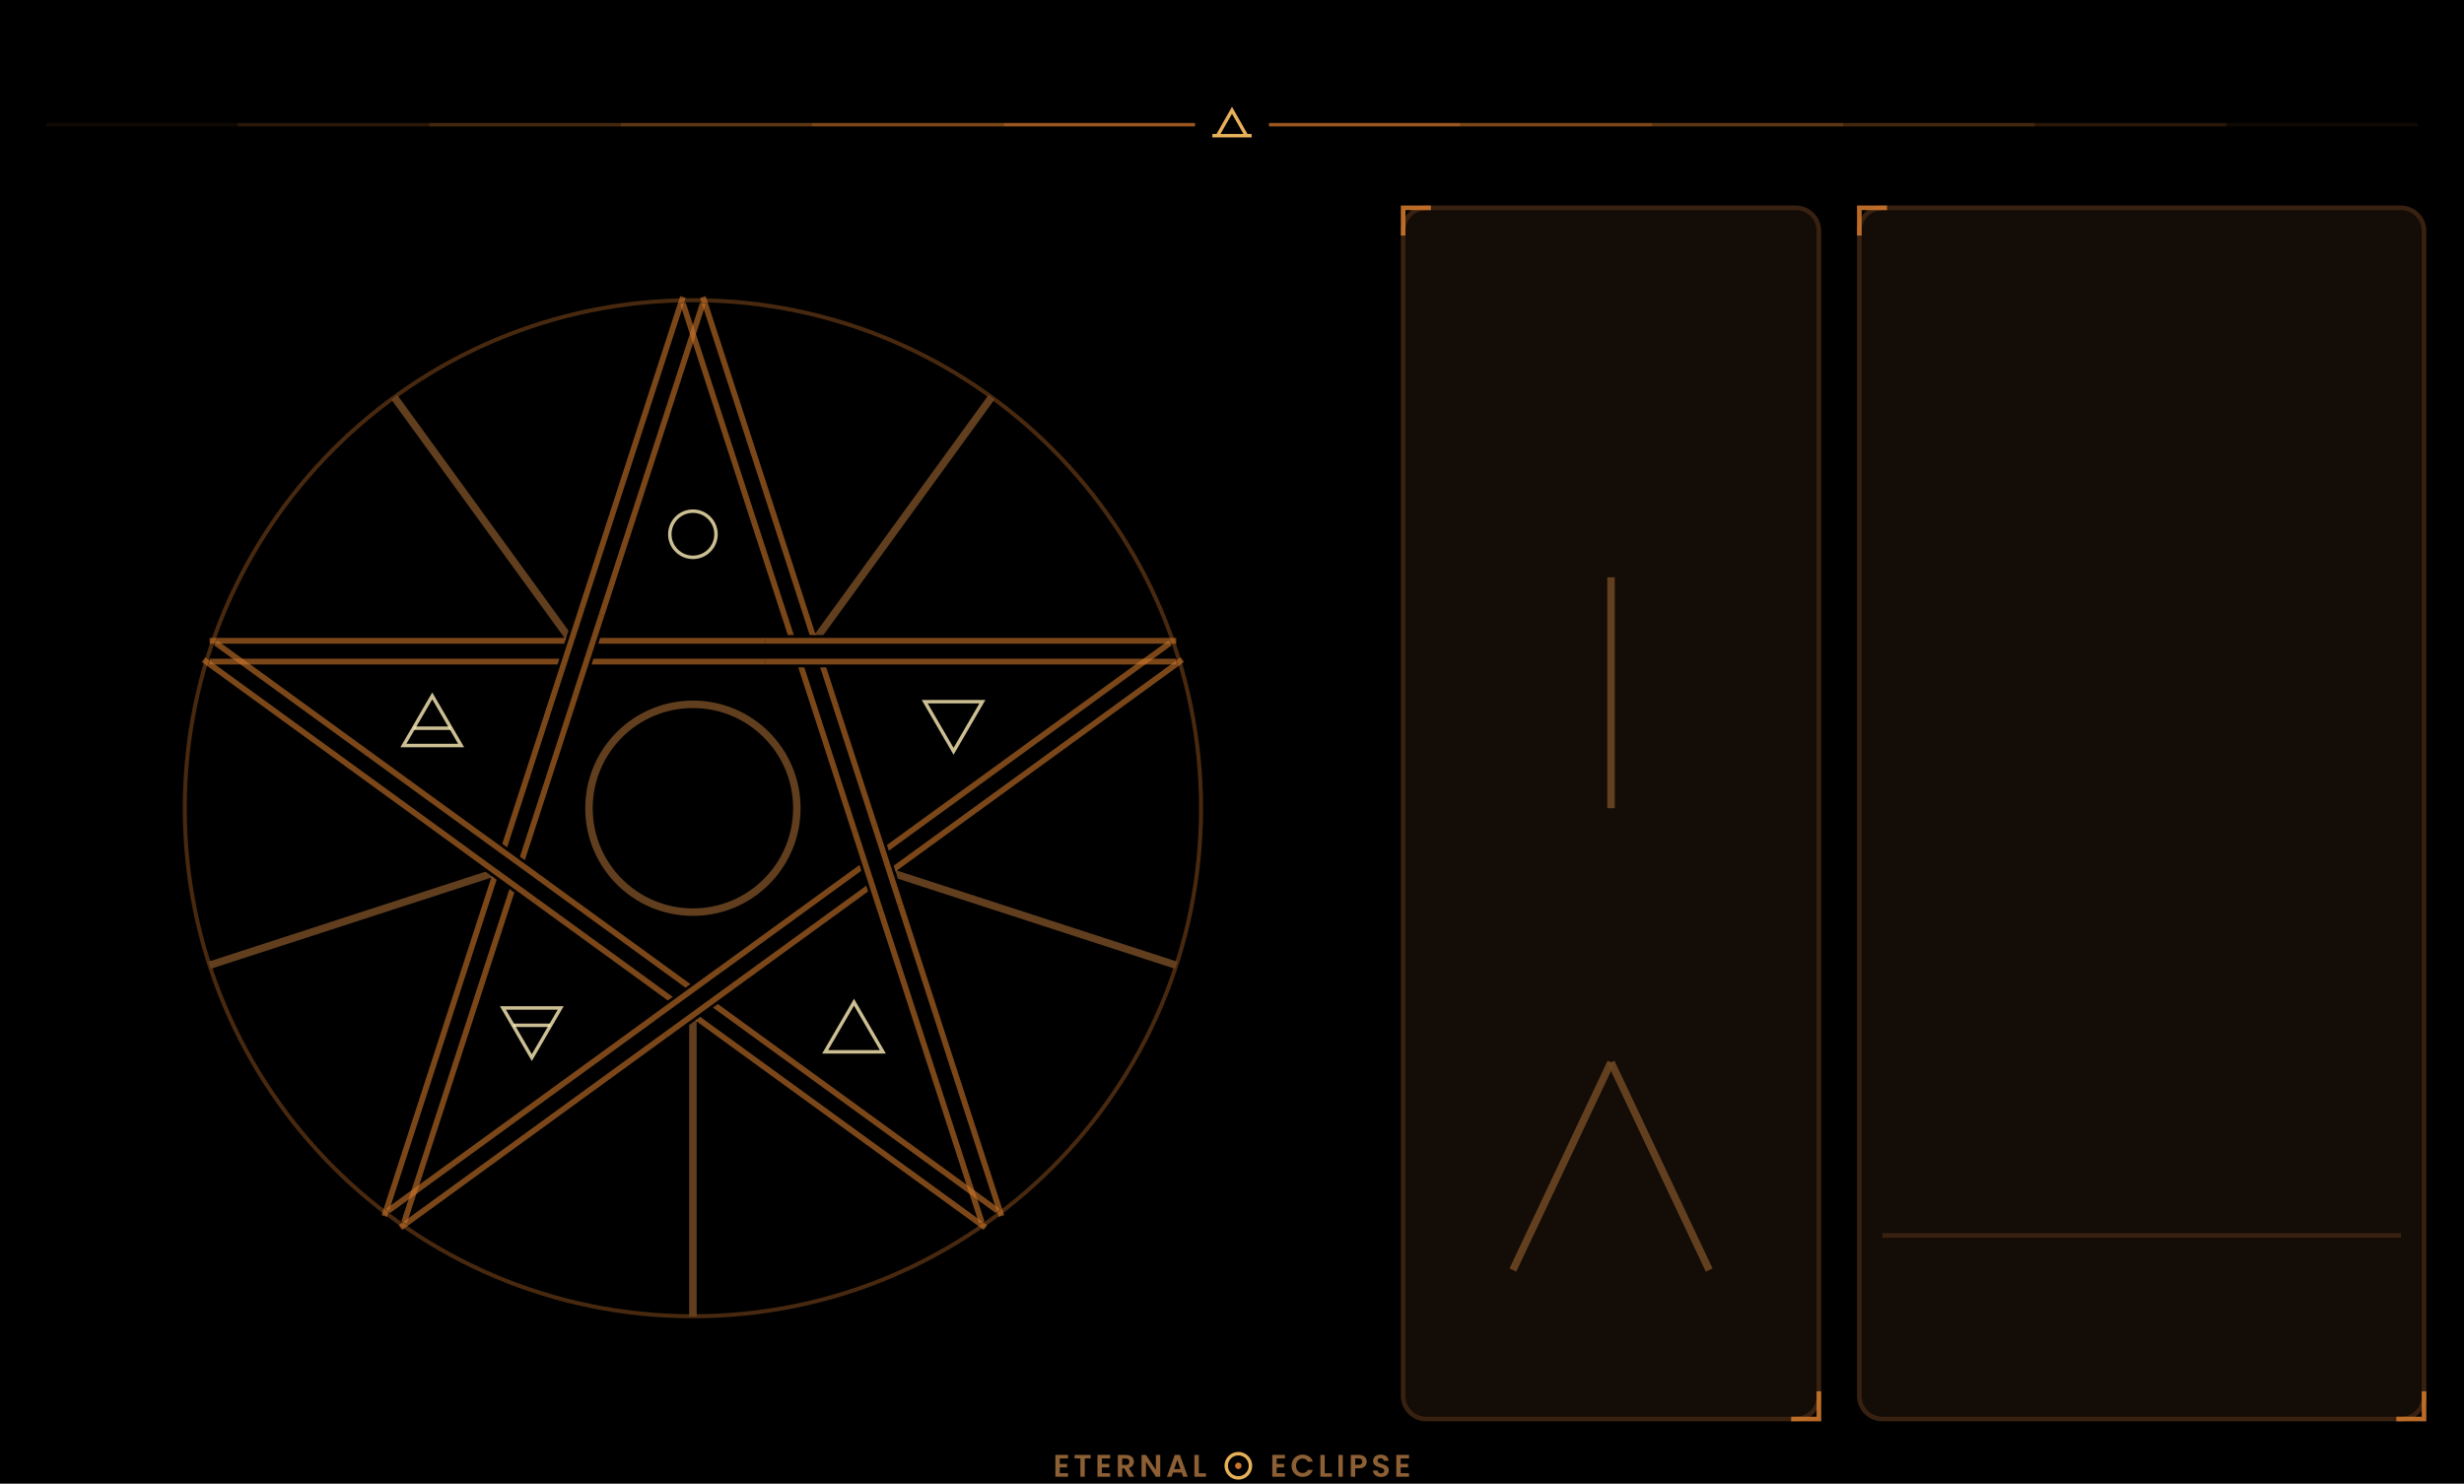
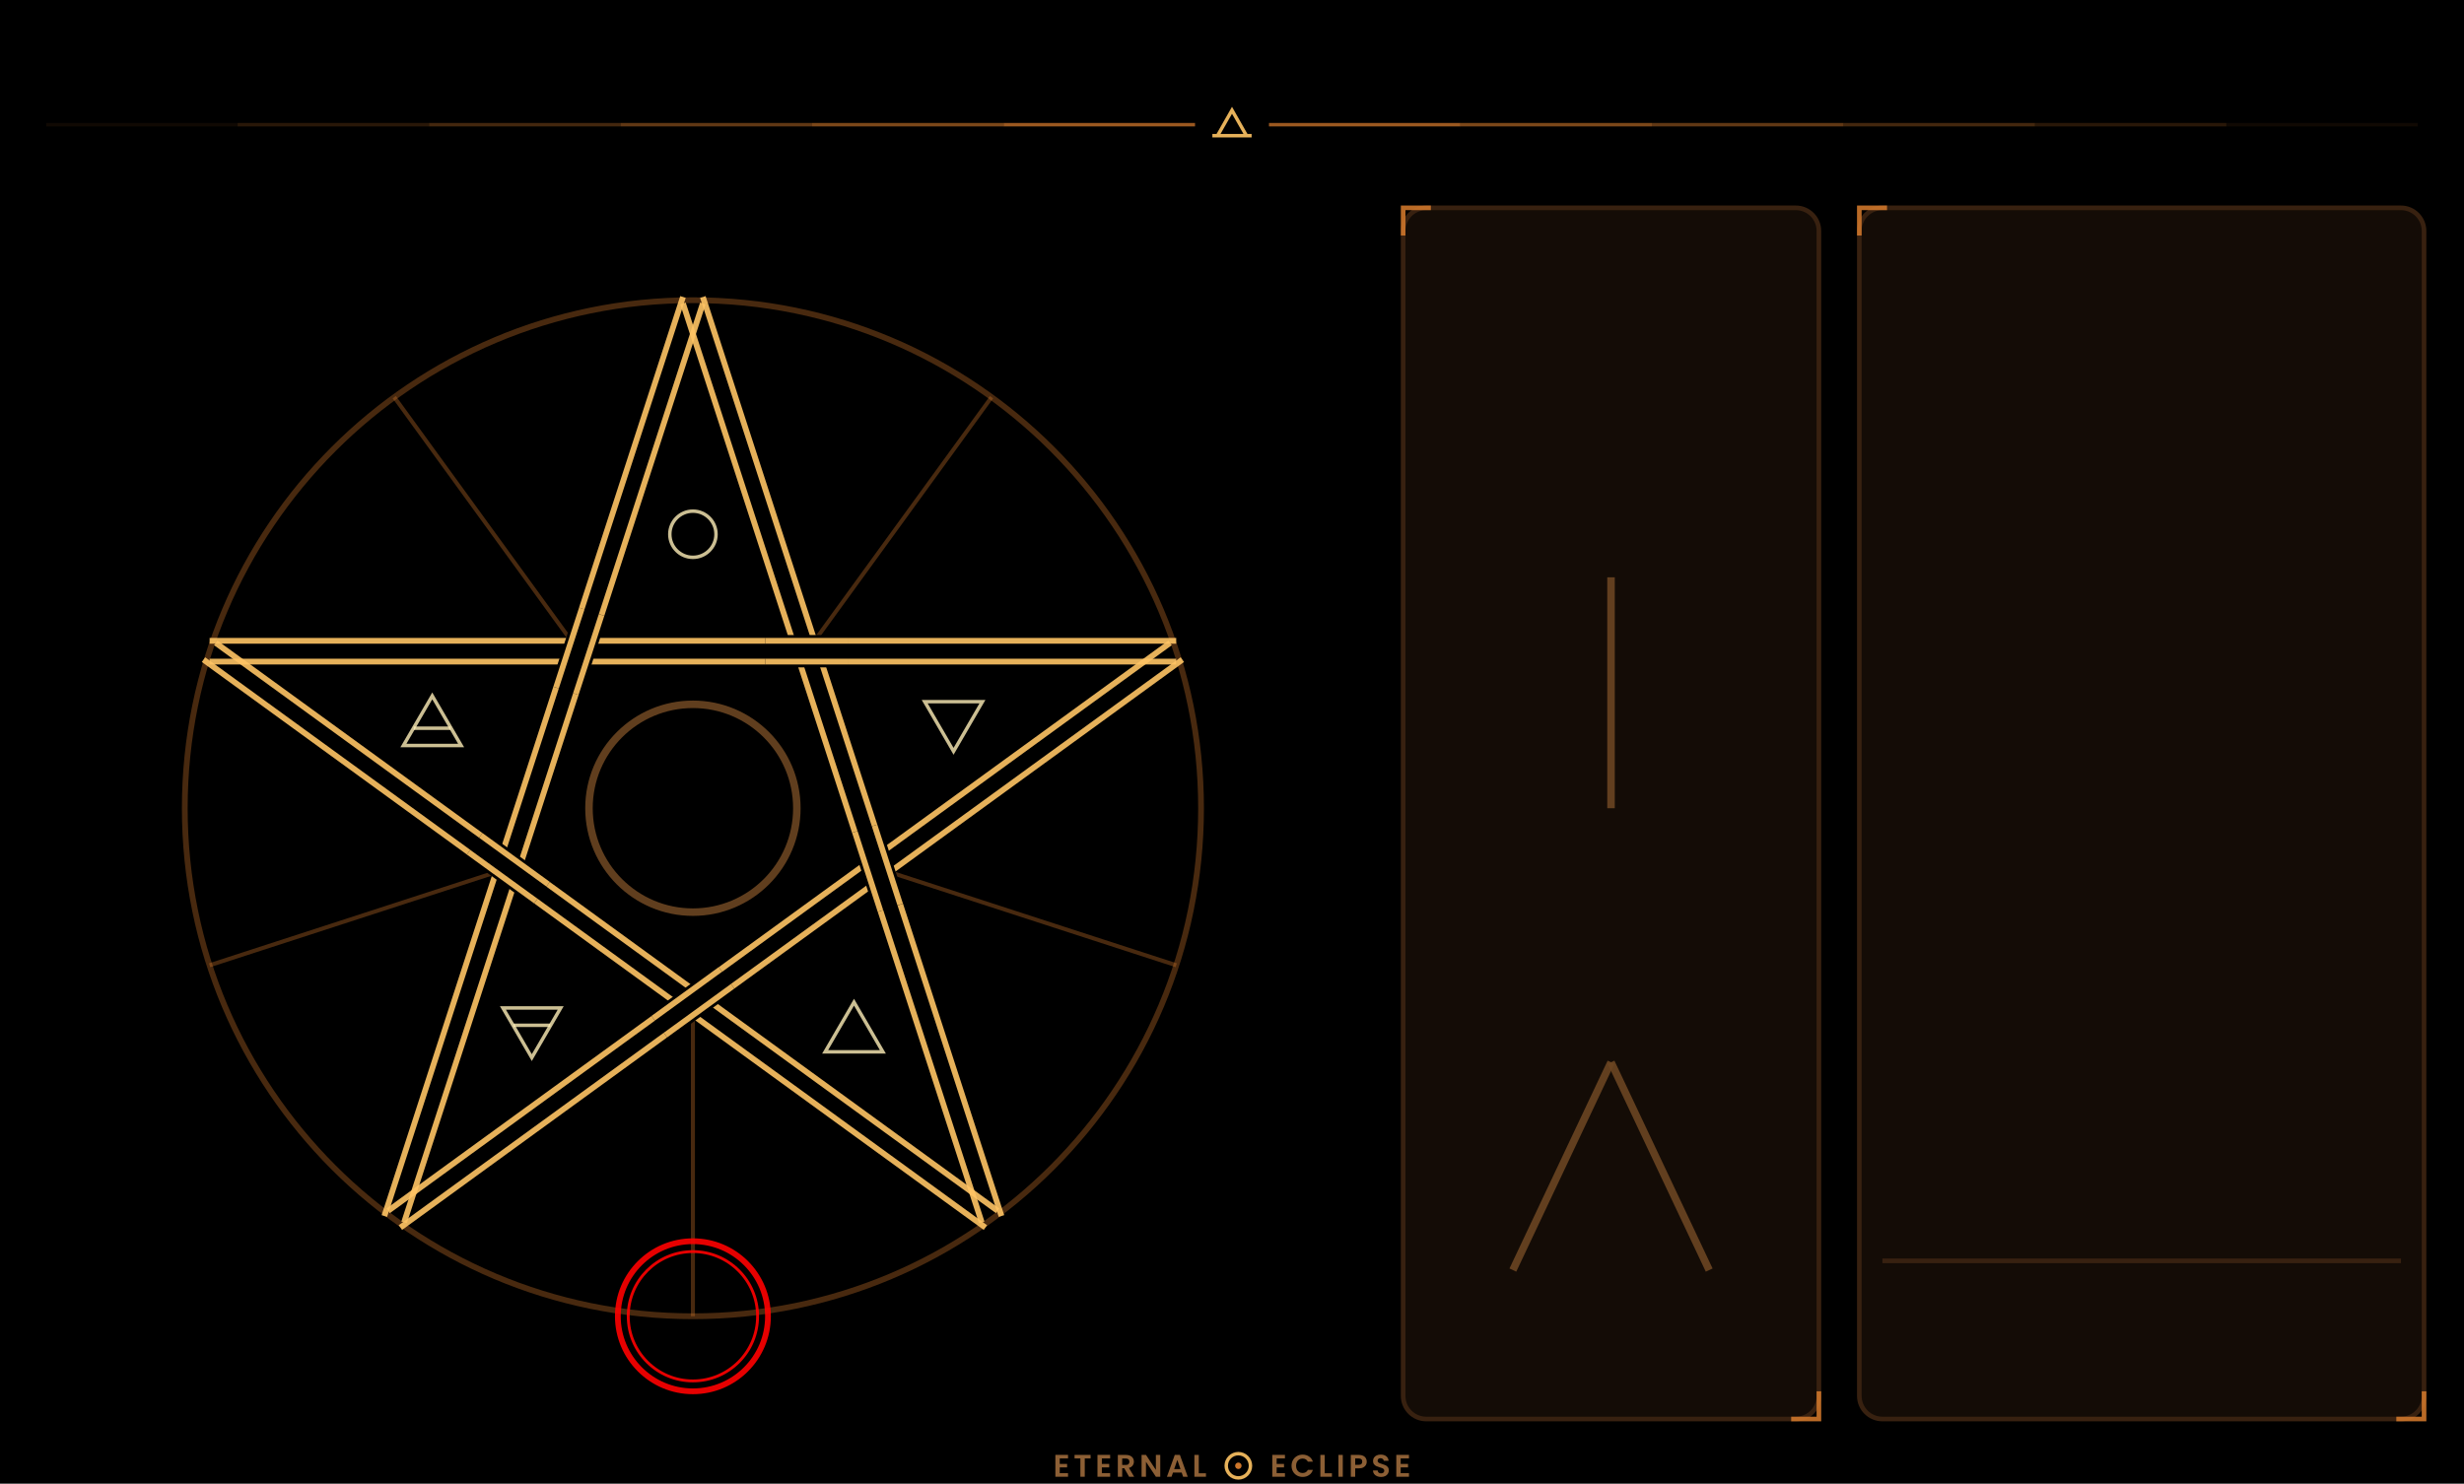
<svg xmlns="http://www.w3.org/2000/svg" width="213.36mm" height="128.5mm" viewBox="0 0 213.36 128.5">
  <rect x="0" y="0" width="213.36" height="128.5" fill="#000000" />
  <g stroke="#cd762b" stroke-width="0.3">
    <line x1="4.00" y1="10.8" x2="20.58" y2="10.8" stroke-opacity="0.08" />
    <line x1="20.58" y1="10.8" x2="37.16" y2="10.8" stroke-opacity="0.2" />
    <line x1="37.16" y1="10.8" x2="53.74" y2="10.8" stroke-opacity="0.33" />
    <line x1="53.74" y1="10.8" x2="70.32" y2="10.8" stroke-opacity="0.47" />
    <line x1="70.32" y1="10.8" x2="86.90" y2="10.8" stroke-opacity="0.6" />
    <line x1="86.90" y1="10.8" x2="103.48" y2="10.8" stroke-opacity="0.75" />
    <line x1="109.88" y1="10.8" x2="126.46" y2="10.8" stroke-opacity="0.75" />
    <line x1="126.46" y1="10.8" x2="143.04" y2="10.8" stroke-opacity="0.6" />
    <line x1="143.04" y1="10.8" x2="159.62" y2="10.8" stroke-opacity="0.47" />
    <line x1="159.62" y1="10.8" x2="176.20" y2="10.8" stroke-opacity="0.33" />
    <line x1="176.20" y1="10.8" x2="192.78" y2="10.8" stroke-opacity="0.2" />
    <line x1="192.78" y1="10.8" x2="209.36" y2="10.8" stroke-opacity="0.08" />
  </g>
  <path d="M 106.68,9.55 L 107.93,11.75 L 105.43,11.75 Z M 104.98,11.75 L 108.38,11.75" fill="none" stroke="#ffc464" stroke-width="0.3" stroke-opacity="0.9" />
  <rect x="121.5" y="18" width="36" height="104.9" rx="2" fill="#140c06" stroke="#382110" stroke-width="0.4" />
  <rect x="161" y="18" width="48.9" height="104.9" rx="2" fill="#140c06" stroke="#382110" stroke-width="0.4" />
-   <circle cx="60" cy="70" r="44" fill="none" stroke="#cd762b" stroke-width="0.35" stroke-opacity="0.35" />
-   <g stroke="#6b4522" stroke-width="0.65" stroke-opacity="0.9">
+   <circle cx="60" cy="70" r="44" fill="none" stroke="#cd762b" stroke-width="0.5" stroke-opacity="0.35" />
+   <g stroke="#cd762b" stroke-width="0.35" stroke-opacity="0.35">
    <line x1="85.86" y1="34.40" x2="70.58" y2="55.44" />
    <line x1="101.85" y1="83.60" x2="77.12" y2="75.56" />
    <line x1="60.00" y1="114.00" x2="60.00" y2="88.00" />
    <line x1="18.15" y1="83.60" x2="42.88" y2="75.56" />
    <line x1="34.14" y1="34.40" x2="49.42" y2="55.44" />
  </g>
-   <g stroke="#cd762b" stroke-width="0.5" stroke-opacity="0.6">
+   <g stroke="#ffc464" stroke-width="0.5" stroke-opacity="0.9">
    <line x1="59.14" y1="26.28" x2="85.01" y2="105.87" />
    <line x1="60.86" y1="25.72" x2="86.72" y2="105.32" />
    <line x1="101.32" y1="55.68" x2="33.61" y2="104.87" />
    <line x1="102.38" y1="57.13" x2="34.67" y2="106.32" />
    <line x1="86.39" y1="104.87" x2="18.68" y2="55.68" />
    <line x1="85.33" y1="106.32" x2="17.62" y2="57.13" />
    <line x1="34.99" y1="105.87" x2="60.86" y2="26.28" />
    <line x1="33.28" y1="105.32" x2="59.14" y2="25.72" />
    <line x1="18.15" y1="57.30" x2="101.85" y2="57.30" />
    <line x1="18.15" y1="55.50" x2="101.85" y2="55.50" />
  </g>
  <line x1="74.87" y1="71.77" x2="77.10" y2="78.62" stroke="#000000" stroke-width="2.80" />
-   <g stroke="#cd762b" stroke-width="0.5" stroke-opacity="0.6">
+   <g stroke="#ffc464" stroke-width="0.5" stroke-opacity="0.9">
    <line x1="74.02" y1="72.05" x2="76.24" y2="78.90" />
    <line x1="75.73" y1="71.49" x2="77.95" y2="78.34" />
  </g>
  <line x1="62.91" y1="84.69" x2="57.09" y2="88.92" stroke="#000000" stroke-width="2.80" />
-   <g stroke="#cd762b" stroke-width="0.5" stroke-opacity="0.6">
+   <g stroke="#ffc464" stroke-width="0.5" stroke-opacity="0.9">
    <line x1="62.38" y1="83.96" x2="56.56" y2="88.19" />
    <line x1="63.44" y1="85.42" x2="57.62" y2="89.65" />
  </g>
  <line x1="46.93" y1="77.31" x2="41.10" y2="73.08" stroke="#000000" stroke-width="2.80" />
-   <g stroke="#cd762b" stroke-width="0.5" stroke-opacity="0.6">
+   <g stroke="#ffc464" stroke-width="0.5" stroke-opacity="0.9">
    <line x1="47.46" y1="76.58" x2="41.63" y2="72.35" />
    <line x1="46.40" y1="78.04" x2="40.57" y2="73.81" />
  </g>
  <line x1="49.01" y1="59.83" x2="51.23" y2="52.98" stroke="#000000" stroke-width="2.80" />
-   <g stroke="#cd762b" stroke-width="0.5" stroke-opacity="0.6">
+   <g stroke="#ffc464" stroke-width="0.5" stroke-opacity="0.9">
    <line x1="49.86" y1="60.11" x2="52.09" y2="53.26" />
    <line x1="48.15" y1="59.55" x2="50.38" y2="52.70" />
  </g>
  <line x1="66.28" y1="56.40" x2="73.48" y2="56.40" stroke="#000000" stroke-width="2.80" />
-   <g stroke="#cd762b" stroke-width="0.5" stroke-opacity="0.6">
+   <g stroke="#ffc464" stroke-width="0.5" stroke-opacity="0.9">
    <line x1="66.28" y1="57.30" x2="73.48" y2="57.30" />
    <line x1="66.28" y1="55.50" x2="73.48" y2="55.50" />
  </g>
  <circle cx="60" cy="70" r="9" fill="none" stroke="#6b4522" stroke-width="0.65" stroke-opacity="0.9" />
+   <g fill="none" stroke="#ff0000" stroke-opacity="0.9">
+     <circle cx="60" cy="114" r="6.5" stroke-width="0.5" />
+     <circle cx="60" cy="114" r="5.6" stroke-width="0.25" />
+   </g>
  <g stroke="#ffeeb8" stroke-width="0.3" stroke-opacity="0.8" fill="none">
    <circle cx="60" cy="46.27" r="2" />
    <path d="M 37.43 60.27 L 34.93 64.57 L 39.93 64.57 Z" />
    <line x1="35.83" y1="63.07" x2="39.03" y2="63.07" />
    <path d="M 82.57 65.07 L 80.07 60.77 L 85.07 60.77 Z" />
    <path d="M 46.05 91.60 L 43.55 87.30 L 48.55 87.30 Z" />
    <line x1="44.45" y1="88.80" x2="47.65" y2="88.80" />
    <path d="M 73.95 86.80 L 71.45 91.10 L 76.45 91.10 Z" />
  </g>
  <g stroke="#6b4522" stroke-width="0.65" stroke-opacity="0.9">
    <line x1="139.5" y1="50" x2="139.5" y2="70" />
    <line x1="139.5" y1="92" x2="131" y2="110" />
    <line x1="139.5" y1="92" x2="148" y2="110" />
  </g>
-   <line x1="163" y1="107" x2="207.9" y2="107" stroke="#382110" stroke-width="0.4" />
+   <line x1="163" y1="109.2" x2="207.9" y2="109.2" stroke="#382110" stroke-width="0.4" />
  <g fill="none" stroke="#cd762b" stroke-width="0.4" stroke-opacity="0.9">
    <path d="M 121.5,20.4 L 121.5,18 L 123.9,18" />
    <path d="M 157.5,120.5 L 157.5,122.9 L 155.1,122.9" />
    <path d="M 161,20.4 L 161,18 L 163.4,18" />
    <path d="M 209.9,120.5 L 209.9,122.9 L 207.5,122.9" />
  </g>
  <g transform="translate(106.68 127.9)">
    <g fill="#9c6a3b" fill-opacity="0.9">
      <path d="M-14.915 -1.586V-1.111H-14.278V-0.810H-14.915V-0.309H-14.197V0.000H-15.295V-1.895H-14.197V-1.586Z" />
      <path d="M-12.245 -1.892V-1.586H-12.750V0.000H-13.129V-1.586H-13.633V-1.892Z" />
      <path d="M-11.270 -1.586V-1.111H-10.633V-0.810H-11.270V-0.309H-10.551V0.000H-11.649V-1.895H-10.551V-1.586Z" />
      <path d="M-8.911 0.000 -9.329 -0.737H-9.508V0.000H-9.887V-1.892H-9.177Q-8.957 -1.892 -8.803 -1.815Q-8.648 -1.737 -8.571 -1.606Q-8.494 -1.474 -8.494 -1.312Q-8.494 -1.125 -8.602 -0.974Q-8.711 -0.824 -8.925 -0.767L-8.472 0.000ZM-9.508 -1.022H-9.190Q-9.036 -1.022 -8.960 -1.096Q-8.884 -1.171 -8.884 -1.304Q-8.884 -1.434 -8.960 -1.506Q-9.036 -1.577 -9.190 -1.577H-9.508Z" />
      <path d="M-6.212 0.000H-6.591L-7.450 -1.298V0.000H-7.830V-1.895H-7.450L-6.591 -0.594V-1.895H-6.212Z" />
      <path d="M-4.357 -0.360H-5.111L-5.236 0.000H-5.634L-4.954 -1.895H-4.512L-3.832 0.000H-4.233ZM-4.460 -0.664 -4.734 -1.455 -5.008 -0.664Z" />
      <path d="M-2.877 -0.301H-2.254V0.000H-3.257V-1.892H-2.877Z" />
      <path d="M3.867 -1.586V-1.111H4.504V-0.810H3.867V-0.309H4.585V0.000H3.487V-1.895H4.585V-1.586Z" />
      <path d="M6.117 -1.916Q6.434 -1.916 6.672 -1.754Q6.911 -1.591 7.006 -1.304H6.569Q6.504 -1.439 6.386 -1.507Q6.268 -1.575 6.114 -1.575Q5.948 -1.575 5.820 -1.498Q5.691 -1.420 5.619 -1.279Q5.547 -1.138 5.547 -0.949Q5.547 -0.762 5.619 -0.619Q5.691 -0.477 5.820 -0.400Q5.948 -0.323 6.114 -0.323Q6.268 -0.323 6.386 -0.392Q6.504 -0.461 6.569 -0.596H7.006Q6.911 -0.306 6.673 -0.145Q6.436 0.016 6.117 0.016Q5.845 0.016 5.627 -0.107Q5.409 -0.230 5.283 -0.450Q5.157 -0.669 5.157 -0.949Q5.157 -1.228 5.283 -1.449Q5.409 -1.670 5.627 -1.793Q5.845 -1.916 6.117 -1.916Z" />
      <path d="M8.030 -0.301H8.654V0.000H7.651V-1.892H8.030Z" />
      <path d="M9.594 -1.892V0.000H9.215V-1.892Z" />
      <path d="M10.985 -0.726H10.668V0.000H10.288V-1.892H10.985Q11.204 -1.892 11.359 -1.816Q11.513 -1.740 11.591 -1.607Q11.668 -1.474 11.668 -1.306Q11.668 -1.155 11.596 -1.022Q11.524 -0.889 11.371 -0.808Q11.218 -0.726 10.985 -0.726ZM11.278 -1.306Q11.278 -1.583 10.969 -1.583H10.668V-1.033H10.969Q11.126 -1.033 11.202 -1.104Q11.278 -1.176 11.278 -1.306Z" />
      <path d="M12.207 -0.545H12.614Q12.622 -0.428 12.697 -0.360Q12.771 -0.293 12.901 -0.293Q13.034 -0.293 13.110 -0.356Q13.186 -0.420 13.186 -0.523Q13.186 -0.607 13.134 -0.661Q13.083 -0.716 13.006 -0.747Q12.928 -0.778 12.793 -0.816Q12.609 -0.870 12.493 -0.923Q12.378 -0.976 12.296 -1.083Q12.213 -1.190 12.213 -1.369Q12.213 -1.537 12.297 -1.661Q12.381 -1.786 12.533 -1.853Q12.685 -1.919 12.880 -1.919Q13.172 -1.919 13.355 -1.777Q13.538 -1.634 13.557 -1.380H13.140Q13.134 -1.477 13.057 -1.541Q12.980 -1.605 12.853 -1.605Q12.741 -1.605 12.675 -1.548Q12.609 -1.491 12.609 -1.382Q12.609 -1.306 12.659 -1.256Q12.709 -1.206 12.783 -1.175Q12.858 -1.144 12.994 -1.103Q13.178 -1.049 13.294 -0.995Q13.411 -0.941 13.495 -0.832Q13.579 -0.724 13.579 -0.548Q13.579 -0.396 13.500 -0.266Q13.422 -0.136 13.270 -0.058Q13.118 0.019 12.909 0.019Q12.712 0.019 12.553 -0.049Q12.395 -0.117 12.302 -0.244Q12.210 -0.371 12.207 -0.545Z" />
      <path d="M14.606 -1.586V-1.111H15.243V-0.810H14.606V-0.309H15.325V0.000H14.227V-1.895H15.325V-1.586Z" />
    </g>
    <circle cx="0.550" cy="-0.950" r="1.05" fill="none" stroke="#ffc464" stroke-width="0.3" stroke-opacity="0.9" />
    <circle cx="0.550" cy="-0.950" r="0.28" fill="#cd762b" />
  </g>
</svg>
